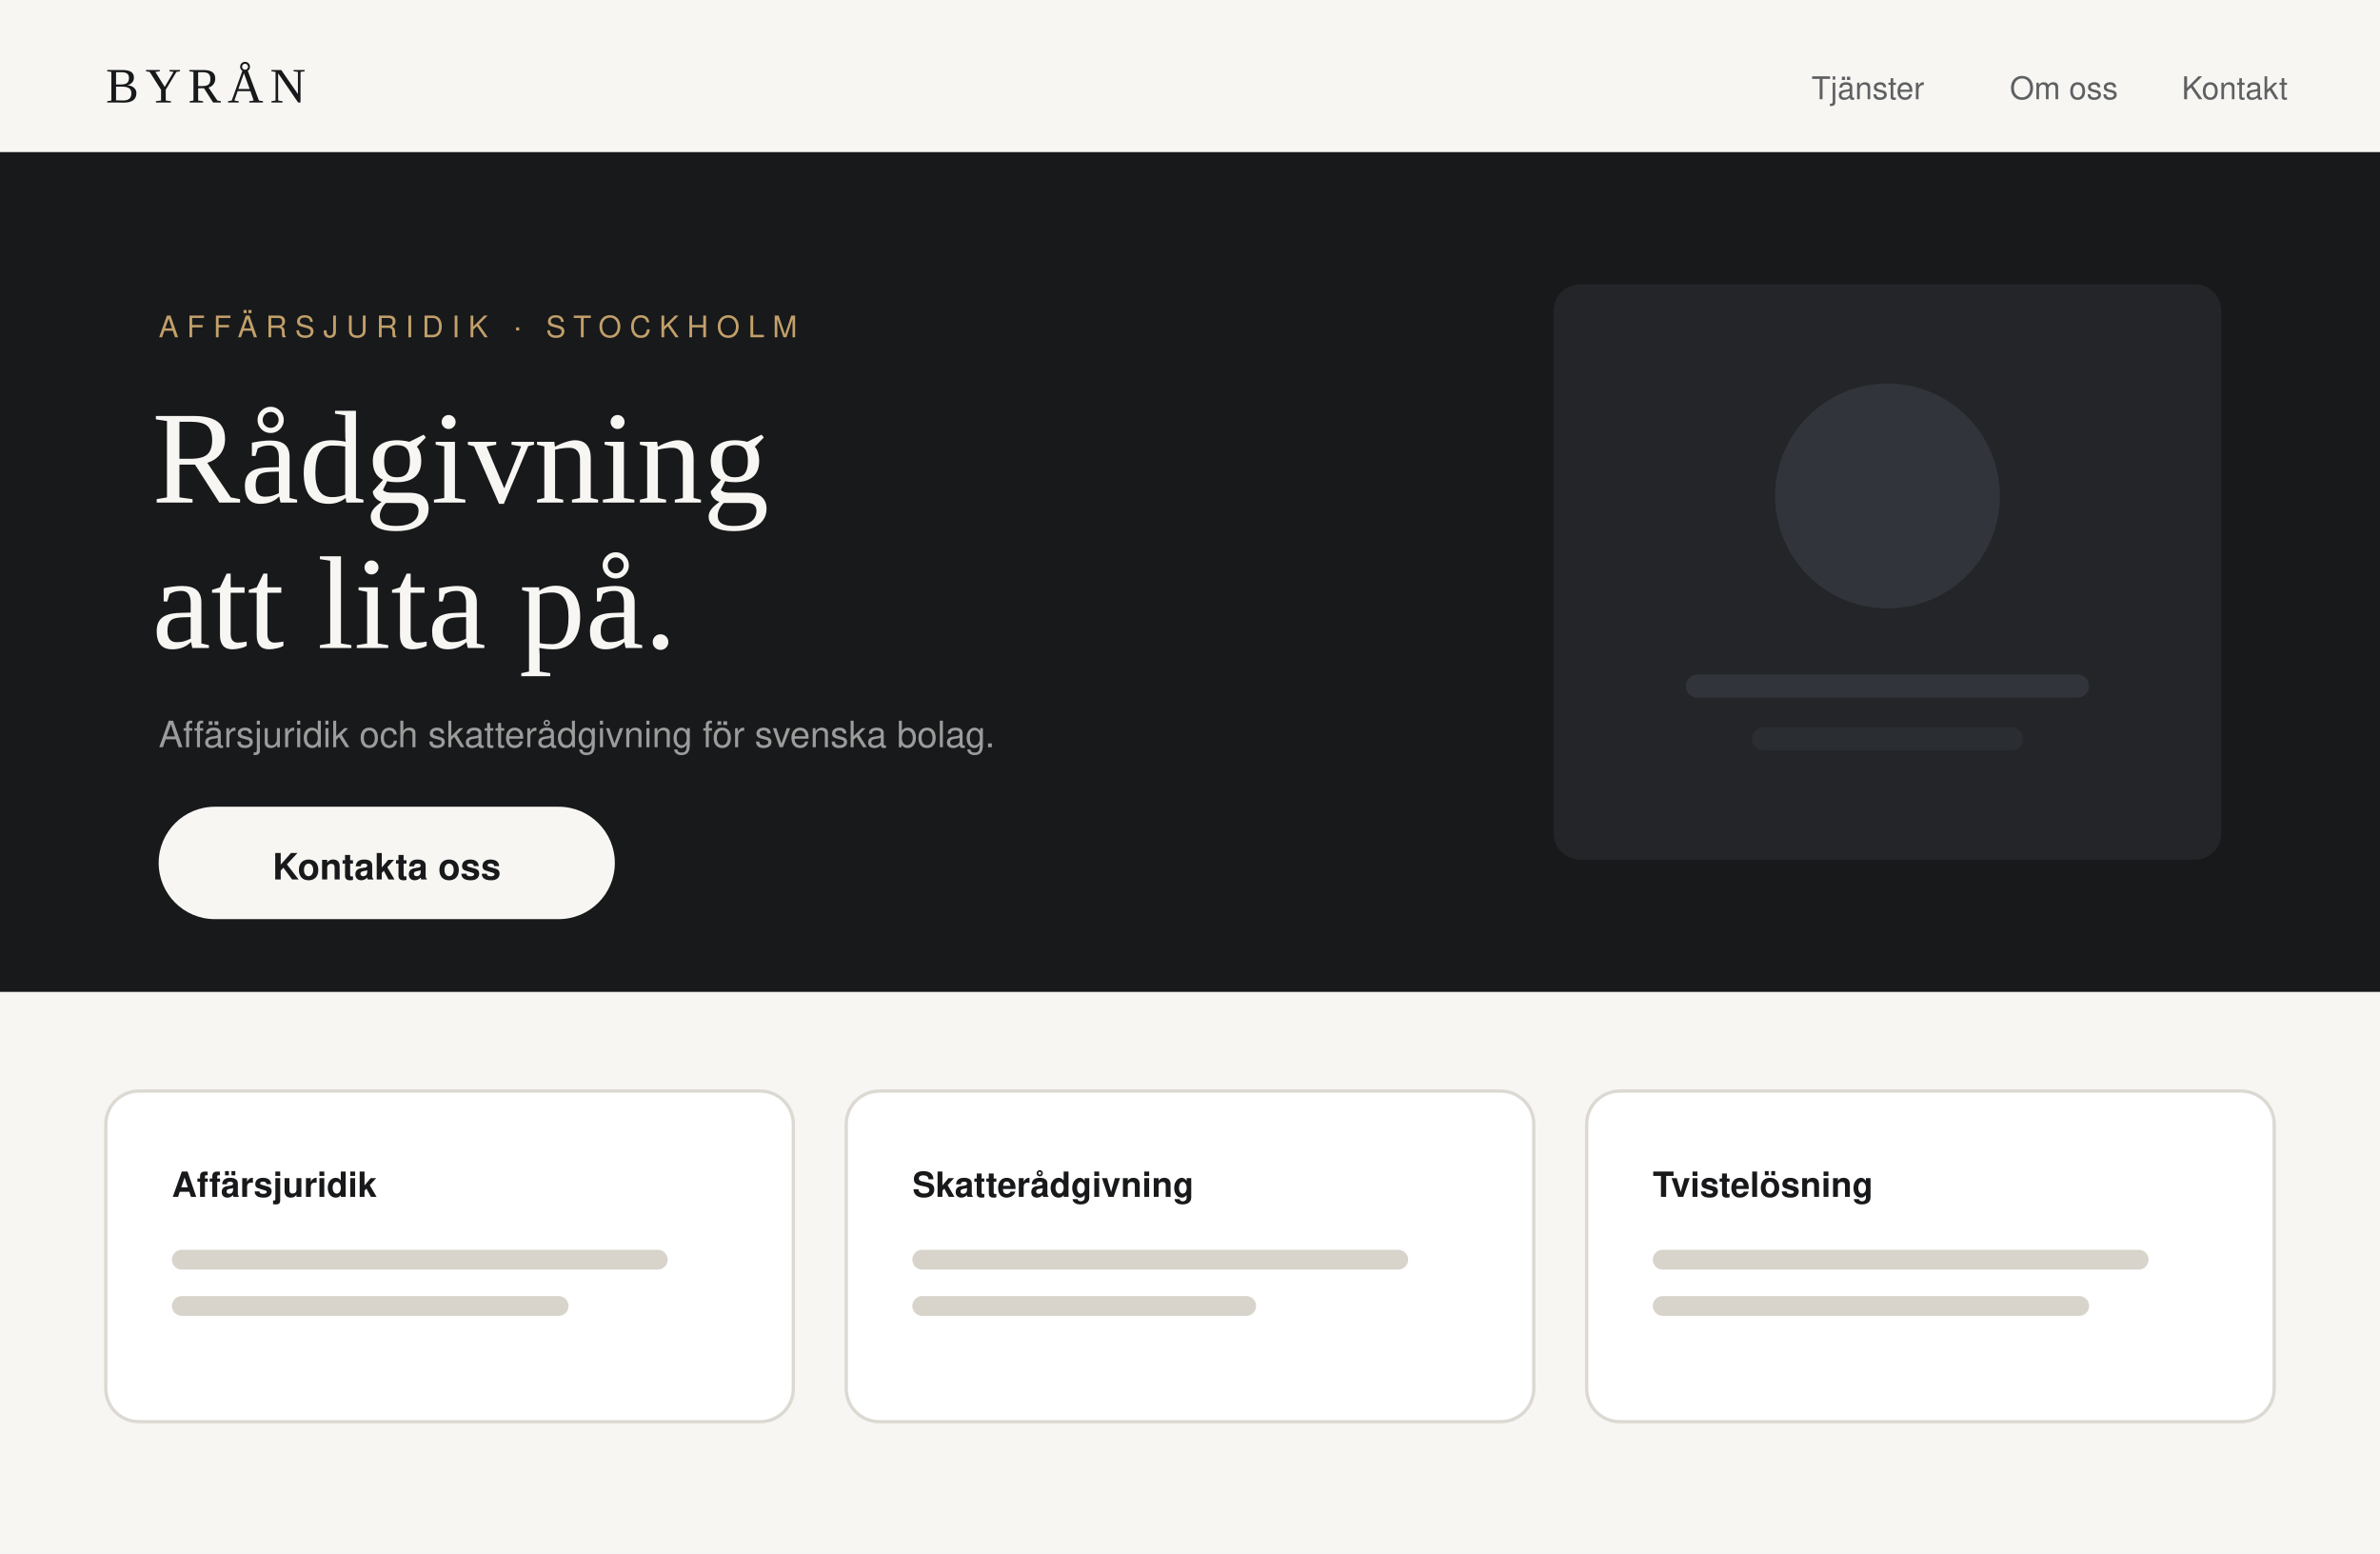
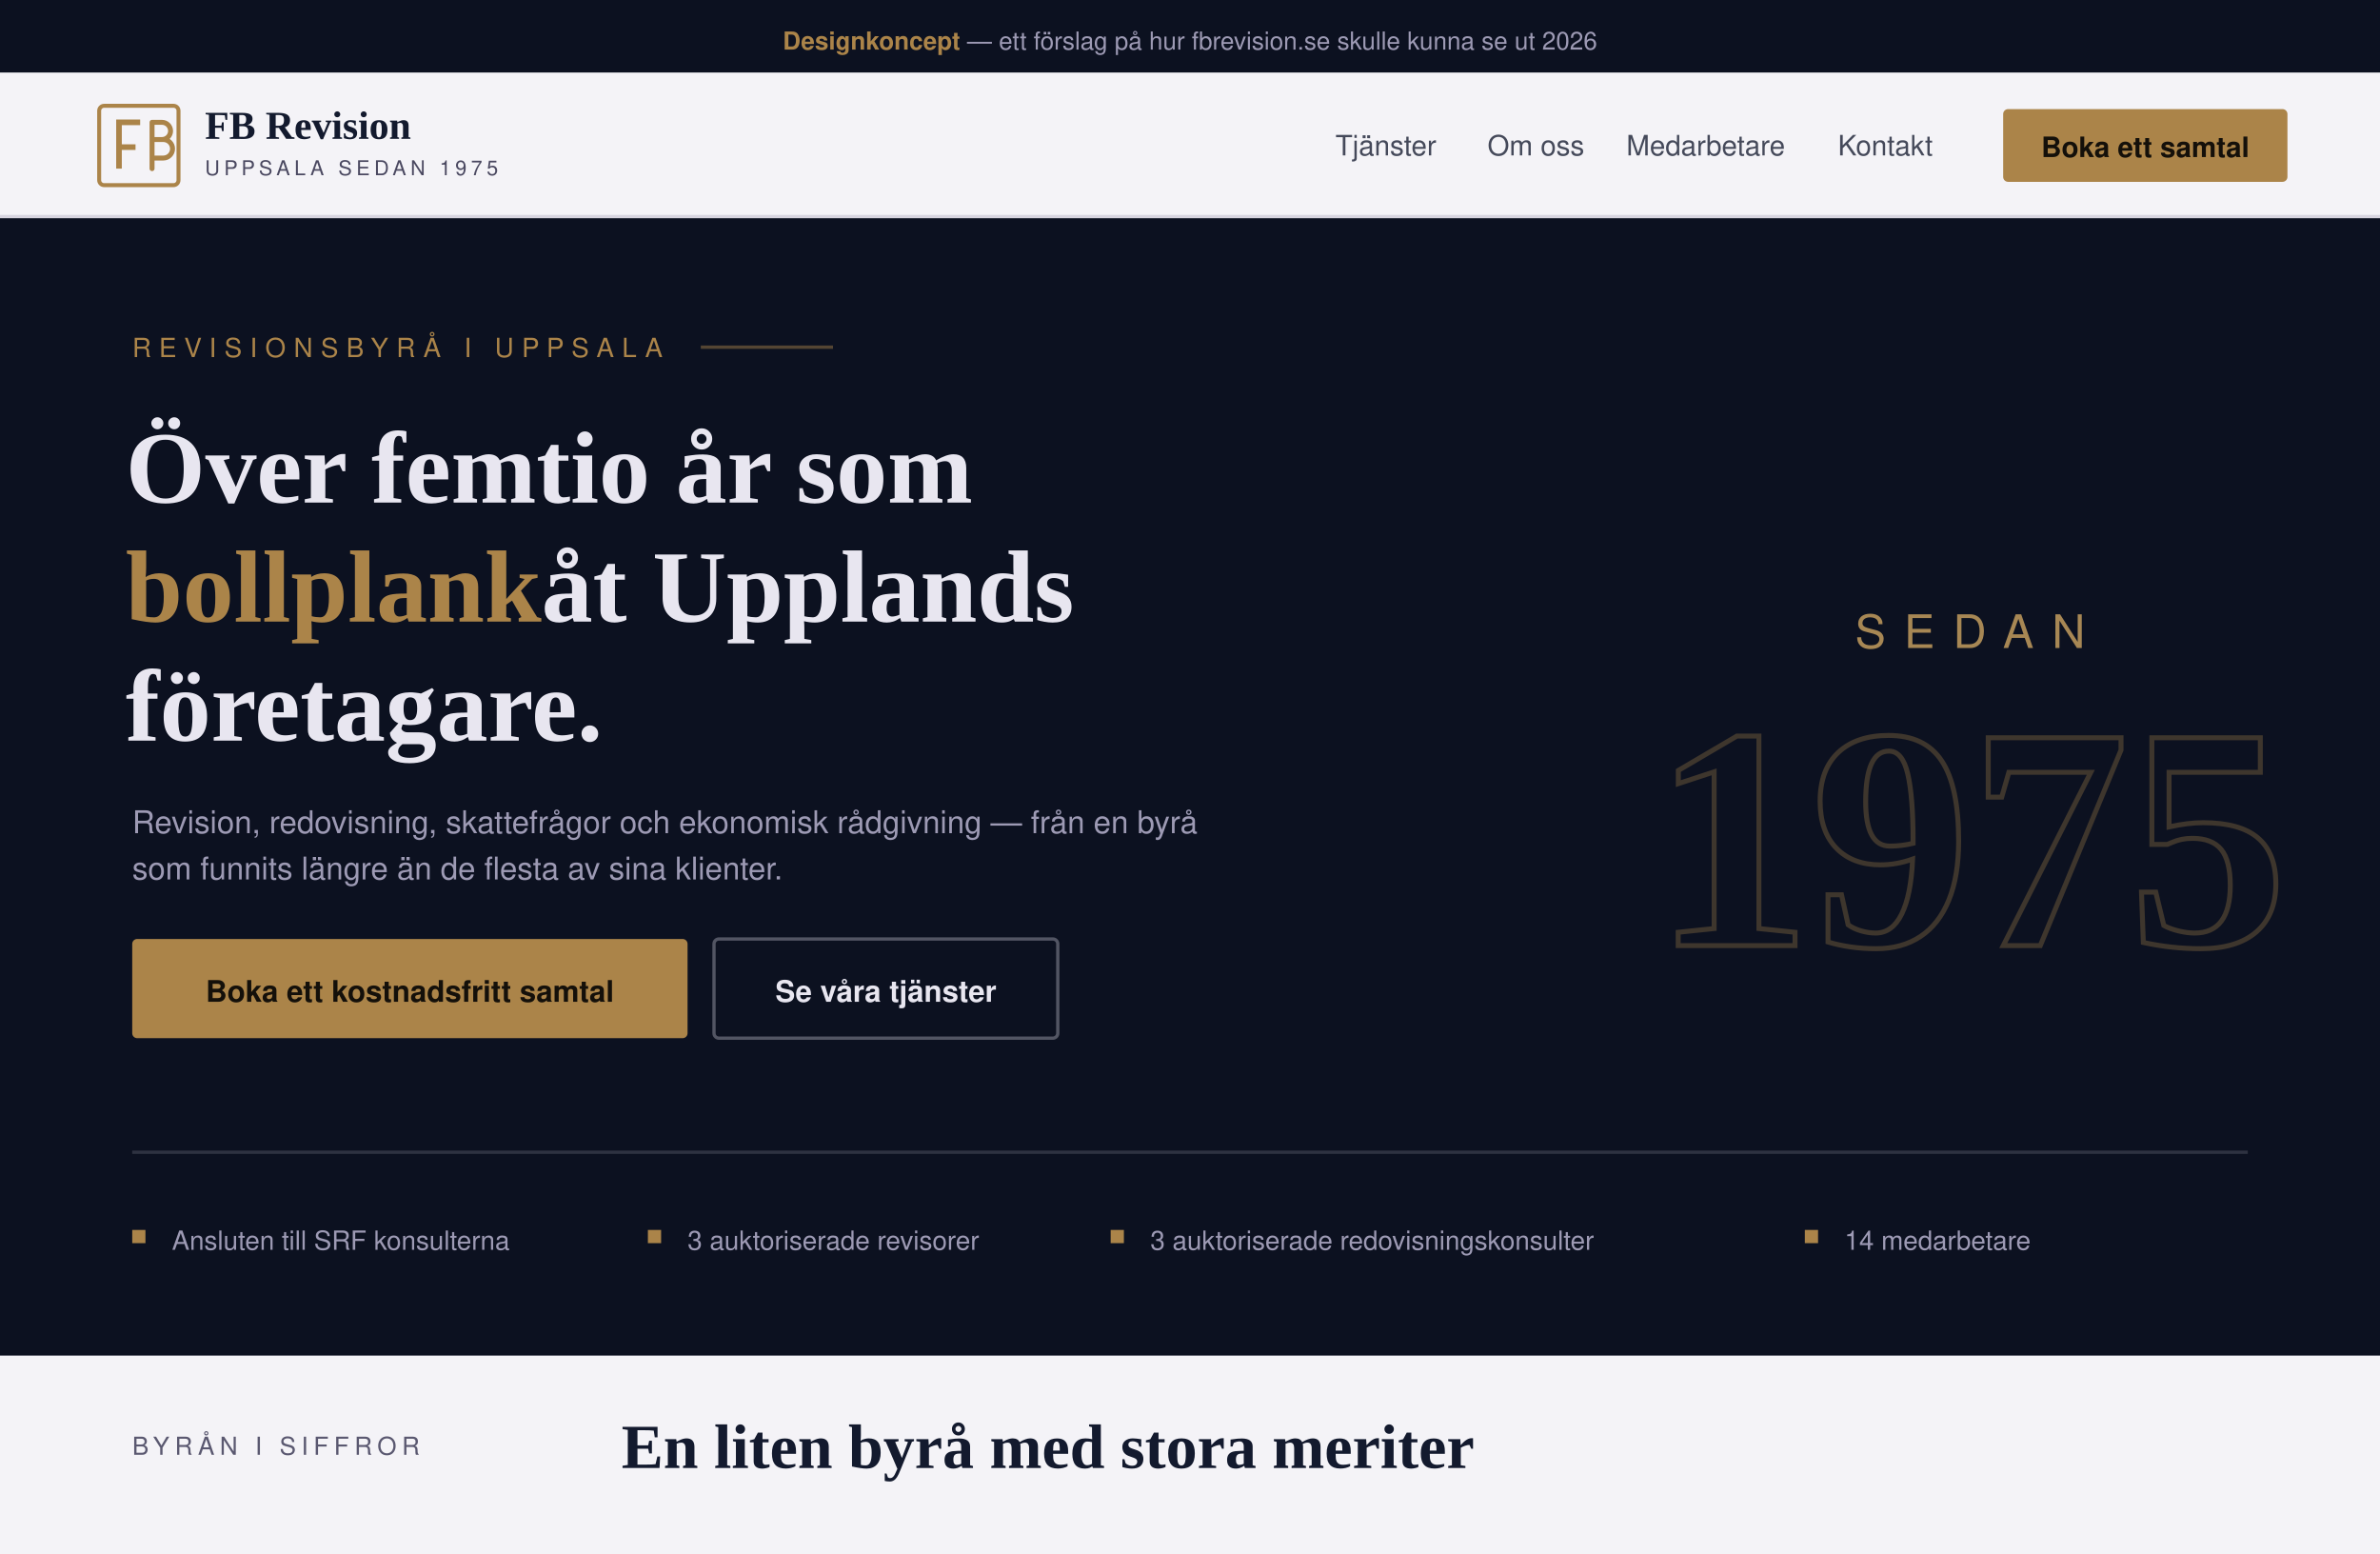
- <svg xmlns="http://www.w3.org/2000/svg" viewBox="0 0 720 470" role="img" aria-label="Concept of a professional services firm website">
-   <rect width="720" height="470" fill="#f7f6f3" />
-   <text x="32" y="31" font-family="Georgia, 'Times New Roman', serif" font-size="15" letter-spacing="2" fill="#18191b">BYRÅN</text>
-   <g font-family="Helvetica, Arial, sans-serif" font-size="9.5" fill="#5e6062">
-     <text x="548" y="30">Tjänster</text>
-     <text x="608" y="30">Om oss</text>
-     <text x="660" y="30">Kontakt</text>
+ <svg xmlns="http://www.w3.org/2000/svg" viewBox="0 0 720 470" role="img" aria-label="FB Revision concept — homepage">
+   <rect width="720" height="470" fill="#F4F3F7" />
+   <rect x="0" y="0" width="720" height="22" fill="#0C1120" />
+   <text x="360" y="15" text-anchor="middle" font-family="Helvetica, Arial, sans-serif" font-size="7.5" fill="#9D9AB4">
+     <tspan fill="#AB8449" font-weight="bold">Designkoncept</tspan> — ett förslag på hur fbrevision.se skulle kunna se ut 2026
+   </text>
+   <rect x="0" y="22" width="720" height="44" fill="#F4F3F7" />
+   <rect x="0" y="65" width="720" height="1" fill="#D8D5E0" />
+   <rect x="30" y="32" width="24" height="24" rx="1.5" fill="none" stroke="#AB8449" stroke-width="1.2" />
+   <path d="M36 51V37h6.4M36 44.5h5" fill="none" stroke="#AB8449" stroke-width="1.7" />
+   <path d="M46 51V37h3a2.6 2.6 0 0 1 0 5.2h-3h3.4a2.8 2.8 0 0 1 0 5.6H46z" fill="none" stroke="#AB8449" stroke-width="1.5" stroke-linejoin="round" />
+   <text x="62" y="42" font-family="Georgia, 'Times New Roman', serif" font-size="12" font-weight="bold" fill="#131A2E">FB Revision</text>
+   <text x="62" y="53" font-family="Helvetica, Arial, sans-serif" font-size="6.2" letter-spacing="1.3" fill="#4A4860">UPPSALA SEDAN 1975</text>
+   <g font-family="Helvetica, Arial, sans-serif" font-size="8.5" fill="#131A2E" opacity="0.78">
+     <text x="404" y="47">Tjänster</text>
+     <text x="450" y="47">Om oss</text>
+     <text x="492" y="47">Medarbetare</text>
+     <text x="556" y="47">Kontakt</text>
  </g>
-   <rect x="0" y="46" width="720" height="254" fill="#18191b" />
-   <text x="48" y="102" font-family="Helvetica, Arial, sans-serif" font-size="9" letter-spacing="2.5" fill="#c2a06a">AFFÄRSJURIDIK · STOCKHOLM</text>
-   <text x="46" y="152" font-family="Georgia, 'Times New Roman', serif" font-size="40" fill="#f7f6f3">Rådgivning</text>
-   <text x="46" y="196" font-family="Georgia, 'Times New Roman', serif" font-size="40" fill="#f7f6f3">att lita på.</text>
-   <text x="48" y="226" font-family="Helvetica, Arial, sans-serif" font-size="11" fill="#9b9c9b">Affärsjuridik och skatterådgivning för svenska bolag.</text>
-   <rect x="48" y="244" width="138" height="34" rx="17" fill="#f7f6f3" />
-   <text x="117" y="266" text-anchor="middle" font-family="Helvetica, Arial, sans-serif" font-size="11" font-weight="600" fill="#18191b">Kontakta oss</text>
-   <rect x="470" y="86" width="202" height="174" rx="8" fill="#232529" />
-   <circle cx="571" cy="150" r="34" fill="#31343a" />
-   <rect x="510" y="204" width="122" height="7" rx="3.5" fill="#31343a" />
-   <rect x="530" y="220" width="82" height="7" rx="3.5" fill="#2a2d32" />
-   <g>
-     <rect x="32" y="330" width="208" height="100" rx="10" fill="#ffffff" stroke="#dcd9d2" />
-     <text x="52" y="362" font-family="Helvetica, Arial, sans-serif" font-size="10.5" font-weight="600" fill="#18191b">Affärsjuridik</text>
-     <rect x="52" y="378" width="150" height="6" rx="3" fill="#d8d4cc" />
-     <rect x="52" y="392" width="120" height="6" rx="3" fill="#d8d4cc" />
+   <rect x="606" y="33" width="86" height="22" rx="1.5" fill="#AB8449" />
+   <text x="649" y="47.5" text-anchor="middle" font-family="Helvetica, Arial, sans-serif" font-size="8.5" font-weight="bold" fill="#14100A">Boka ett samtal</text>
+   <rect x="0" y="66" width="720" height="344" fill="#0C1120" />
+   <text x="596" y="196" text-anchor="middle" font-family="Helvetica, Arial, sans-serif" font-size="14" letter-spacing="5.5" fill="#B8945A" opacity="0.9">SEDAN</text>
+   <text x="596" y="286" text-anchor="middle" font-family="Georgia, 'Times New Roman', serif" font-size="96" font-weight="bold" fill="none" stroke="#AB8449" stroke-opacity="0.32" stroke-width="1.5">1975</text>
+   <text x="40" y="108" font-family="Helvetica, Arial, sans-serif" font-size="8" letter-spacing="2.4" fill="#AB8449">REVISIONSBYRÅ I UPPSALA</text>
+   <rect x="212" y="104.5" width="40" height="1" fill="#AB8449" opacity="0.45" />
+   <text x="38" y="152" font-family="Georgia, 'Times New Roman', serif" font-size="31" font-weight="bold" fill="#E8E6F0">Över femtio år som</text>
+   <text x="38" y="188" font-family="Georgia, 'Times New Roman', serif" font-size="31" font-weight="bold" fill="#AB8449">bollplank<tspan fill="#E8E6F0"> åt Upplands</tspan>
+   </text>
+   <text x="38" y="224" font-family="Georgia, 'Times New Roman', serif" font-size="31" font-weight="bold" fill="#E8E6F0">företagare.</text>
+   <text x="40" y="252" font-family="Helvetica, Arial, sans-serif" font-size="9.5" fill="#9D9AB4">Revision, redovisning, skattefrågor och ekonomisk rådgivning — från en byrå</text>
+   <text x="40" y="266" font-family="Helvetica, Arial, sans-serif" font-size="9.5" fill="#9D9AB4">som funnits längre än de flesta av sina klienter.</text>
+   <rect x="40" y="284" width="168" height="30" rx="1.5" fill="#AB8449" />
+   <text x="124" y="303" text-anchor="middle" font-family="Helvetica, Arial, sans-serif" font-size="9" font-weight="bold" fill="#14100A">Boka ett kostnadsfritt samtal</text>
+   <rect x="216" y="284" width="104" height="30" rx="1.5" fill="none" stroke="#E8E6F0" stroke-opacity="0.32" />
+   <text x="268" y="303" text-anchor="middle" font-family="Helvetica, Arial, sans-serif" font-size="9" font-weight="bold" fill="#E8E6F0">Se våra tjänster</text>
+   <rect x="40" y="348" width="640" height="1" fill="#E8E6F0" opacity="0.16" />
+   <g font-family="Helvetica, Arial, sans-serif" font-size="8" fill="#9D9AB4">
+     <rect x="40" y="372" width="4" height="4" fill="#AB8449" />
+     <text x="52" y="378">Ansluten till SRF konsulterna</text>
+     <rect x="196" y="372" width="4" height="4" fill="#AB8449" />
+     <text x="208" y="378">3 auktoriserade revisorer</text>
+     <rect x="336" y="372" width="4" height="4" fill="#AB8449" />
+     <text x="348" y="378">3 auktoriserade redovisningskonsulter</text>
+     <rect x="546" y="372" width="4" height="4" fill="#AB8449" />
+     <text x="558" y="378">14 medarbetare</text>
  </g>
-   <g>
-     <rect x="256" y="330" width="208" height="100" rx="10" fill="#ffffff" stroke="#dcd9d2" />
-     <text x="276" y="362" font-family="Helvetica, Arial, sans-serif" font-size="10.5" font-weight="600" fill="#18191b">Skatterådgivning</text>
-     <rect x="276" y="378" width="150" height="6" rx="3" fill="#d8d4cc" />
-     <rect x="276" y="392" width="104" height="6" rx="3" fill="#d8d4cc" />
-   </g>
-   <g>
-     <rect x="480" y="330" width="208" height="100" rx="10" fill="#ffffff" stroke="#dcd9d2" />
-     <text x="500" y="362" font-family="Helvetica, Arial, sans-serif" font-size="10.5" font-weight="600" fill="#18191b">Tvistelösning</text>
-     <rect x="500" y="378" width="150" height="6" rx="3" fill="#d8d4cc" />
-     <rect x="500" y="392" width="132" height="6" rx="3" fill="#d8d4cc" />
-   </g>
+   <text x="40" y="440" font-family="Helvetica, Arial, sans-serif" font-size="7.5" letter-spacing="1.6" fill="#5A5870">BYRÅN I SIFFROR</text>
+   <text x="188" y="444" font-family="Georgia, 'Times New Roman', serif" font-size="19" font-weight="bold" fill="#131A2E">En liten byrå med stora meriter</text>
</svg>
